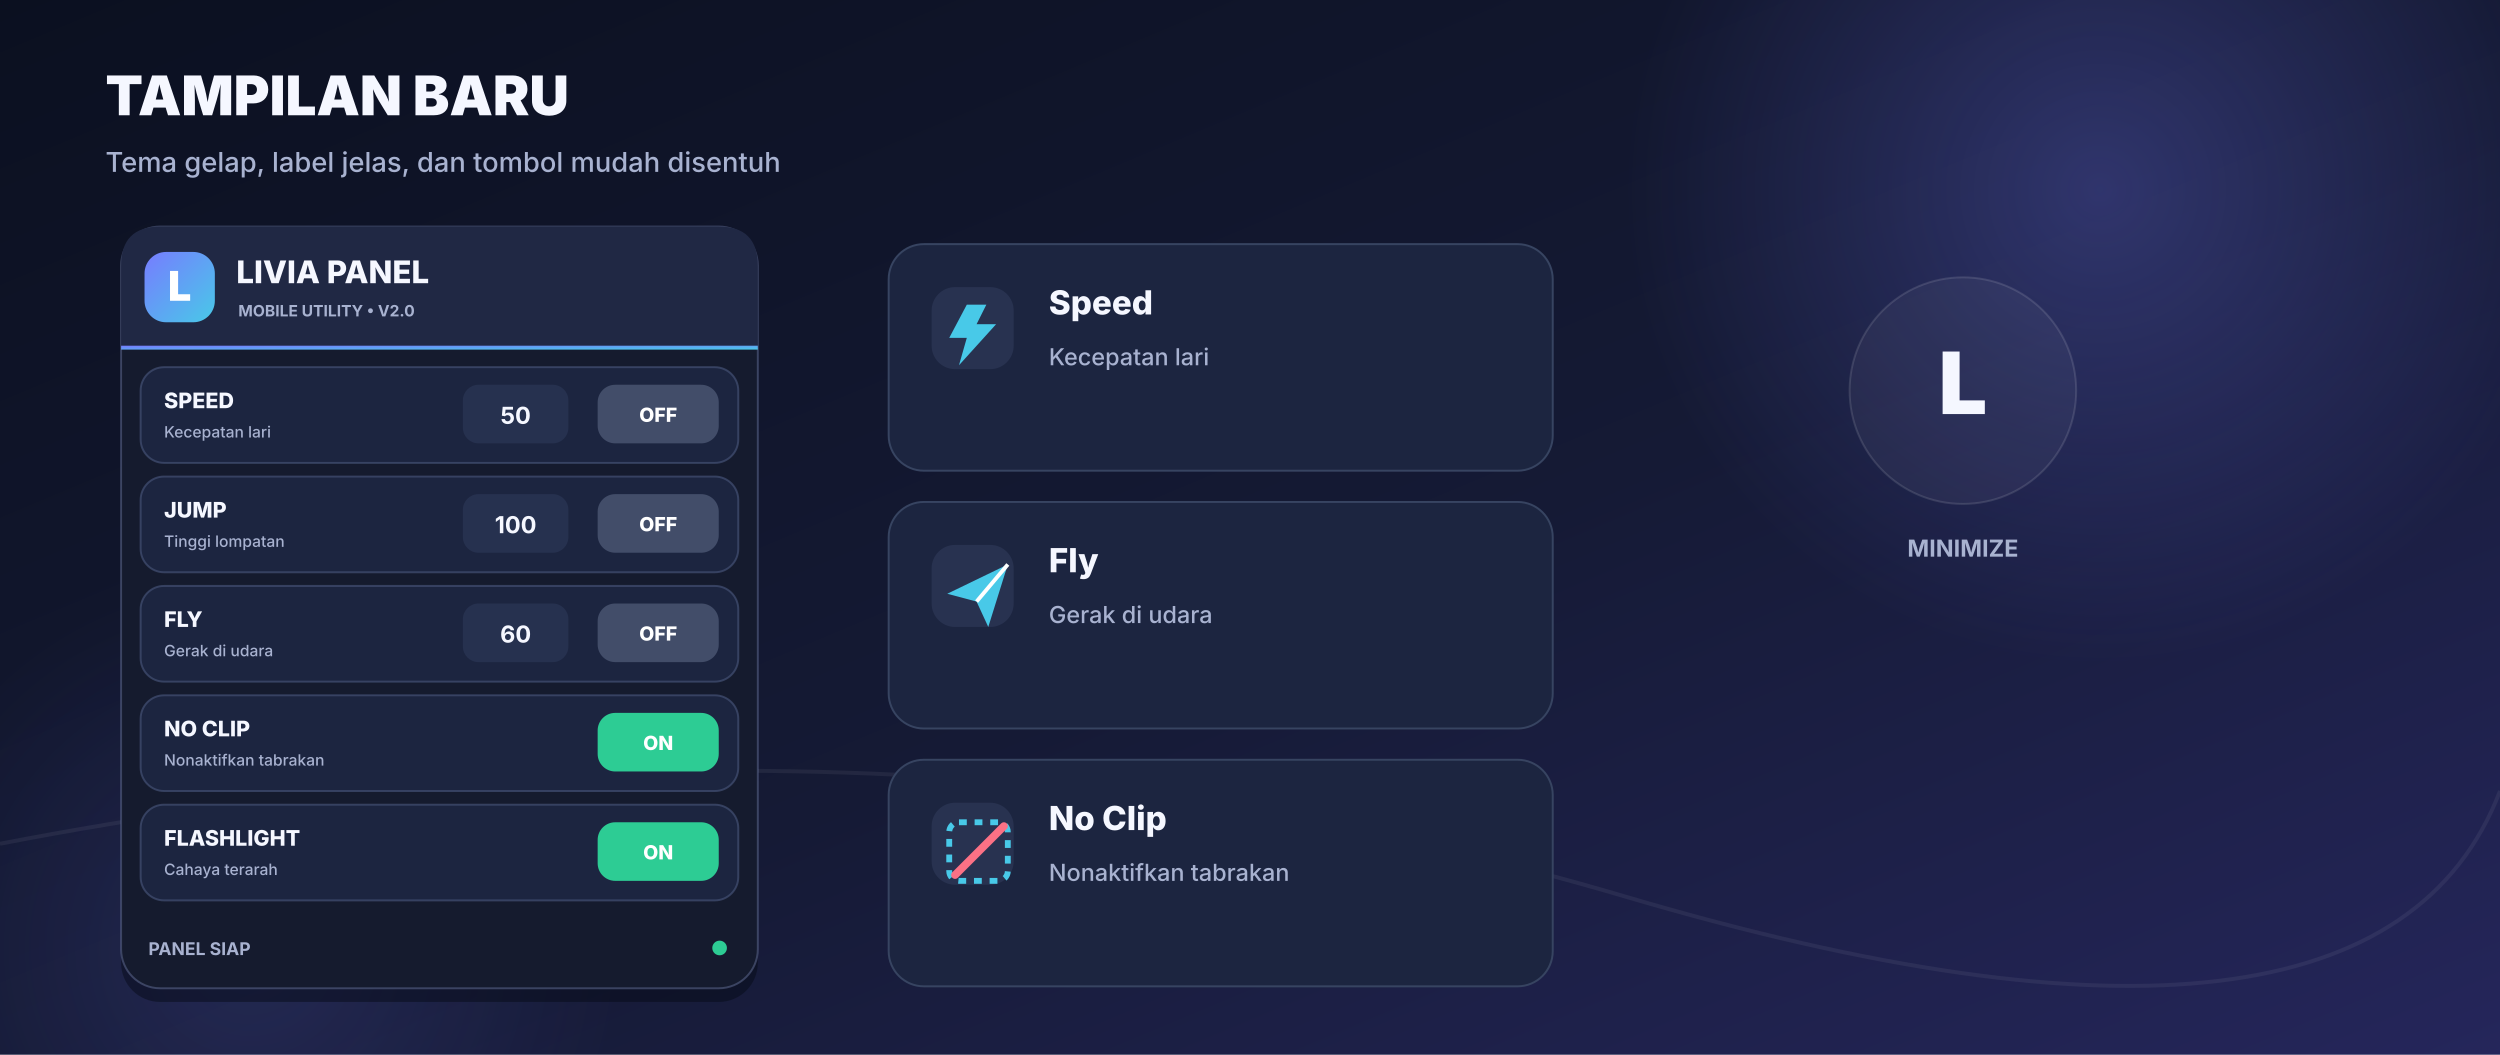
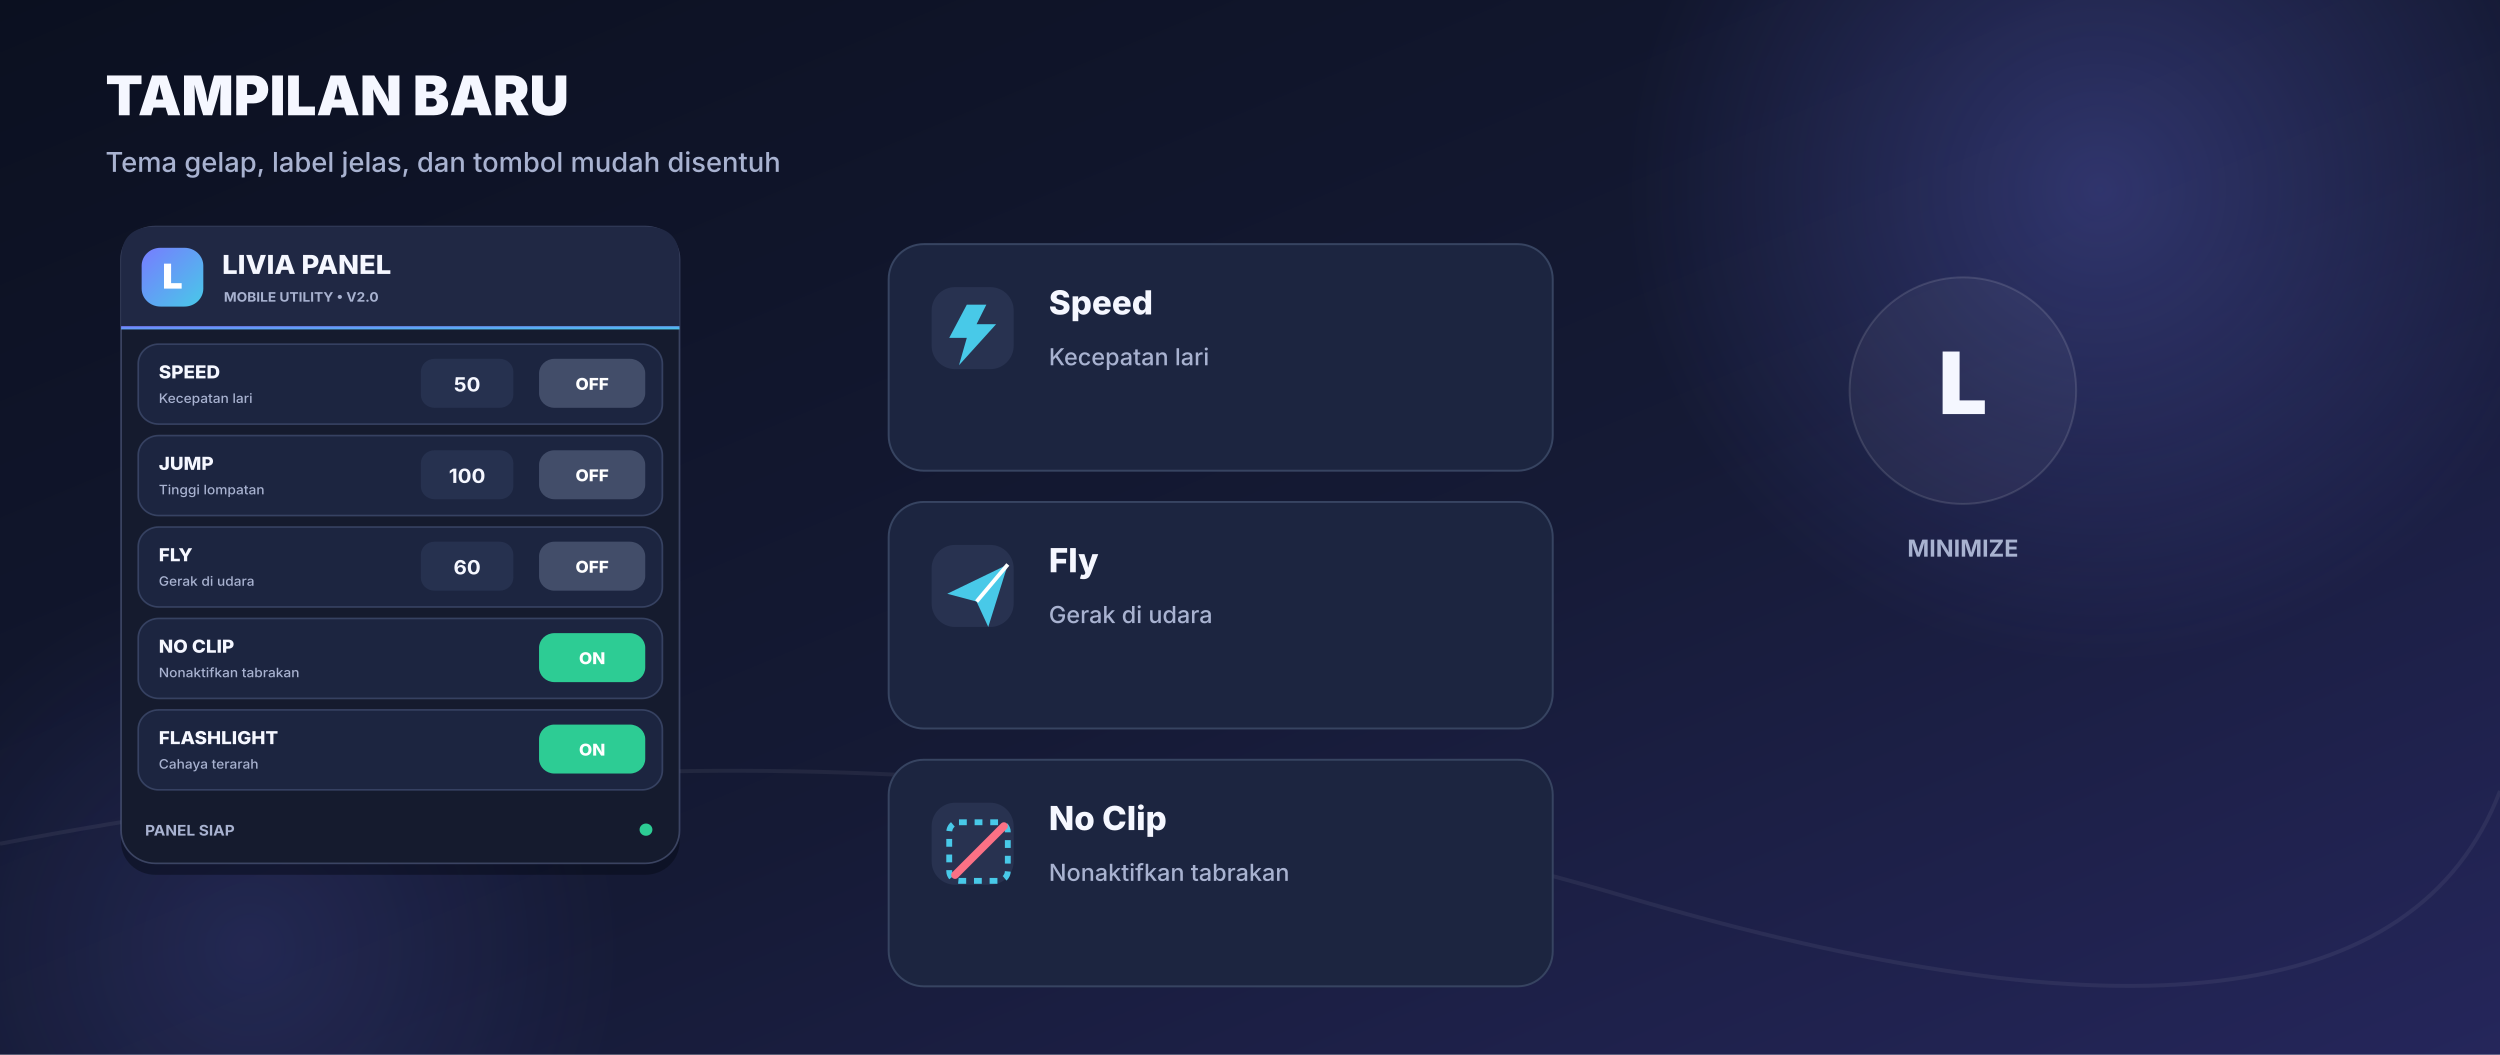
<svg xmlns="http://www.w3.org/2000/svg" width="1280" height="540" viewBox="0 0 1280 540" role="img" aria-label="TAMPILAN BARU">
  <defs>
    <linearGradient id="bg" x1="0" y1="0" x2="1" y2="1">
      <stop offset="0" stop-color="#0b1020" />
      <stop offset=".55" stop-color="#151a35" />
      <stop offset="1" stop-color="#25265b" />
    </linearGradient>
    <linearGradient id="accent" x1="0" y1="0" x2="1" y2="1">
      <stop offset="0" stop-color="#777cff" />
      <stop offset="1" stop-color="#48c9e8" />
    </linearGradient>
    <radialGradient id="glow">
      <stop offset="0" stop-color="#777cff" stop-opacity=".28" />
      <stop offset="1" stop-color="#777cff" stop-opacity="0" />
    </radialGradient>
  </defs>
  <rect width="1280" height="540" fill="url(#bg)" />
  <circle cx="1075.2" cy="97.2" r="243" fill="url(#glow)" />
  <circle cx="128" cy="486" r="189" fill="url(#glow)" opacity=".55" />
  <path d="M0 432 Q448 345.6 832 459 T1280 405" fill="none" stroke="#ffffff" stroke-opacity=".06" stroke-width="2" />
  <text x="54" y="59" font-family="Inter,Segoe UI,Arial,sans-serif" font-size="28" font-weight="900" fill="#f5f7ff" text-anchor="start">TAMPILAN BARU</text>
  <text x="54" y="88" font-family="Inter,Segoe UI,Arial,sans-serif" font-size="14" font-weight="500" fill="#a8b2d0" text-anchor="start">Tema gelap, label jelas, dan tombol mudah disentuh</text>
-   <g transform="translate(62 116) scale(1)">
+   <g transform="translate(62 116) scale(0.877 0.836)">
    <rect x="0" y="7" width="326" height="390" rx="20" fill="#050914" opacity=".48" />
    <rect width="326" height="390" rx="20" fill="#151b2e" stroke="#657199" stroke-opacity=".5" />
    <path d="M0 20Q0 0 20 0H306Q326 0 326 20V62H0Z" fill="#202844" />
    <rect x="12" y="13" width="36" height="36" rx="11" fill="url(#accent)" />
    <text x="30" y="38" font-family="Inter,Segoe UI,Arial,sans-serif" font-size="21" font-weight="900" fill="#fff" text-anchor="middle">L</text>
    <text x="59" y="29" font-family="Inter,Segoe UI,Arial,sans-serif" font-size="16" font-weight="800" fill="#f5f7ff" text-anchor="start">LIVIA PANEL</text>
    <text x="60" y="46" font-family="Inter,Segoe UI,Arial,sans-serif" font-size="8" font-weight="700" fill="#a8b2d0" text-anchor="start">MOBILE UTILITY • V2.0</text>
    <rect y="61" width="326" height="2" fill="url(#accent)" />
    <rect x="10" y="72" width="306" height="49" rx="12" fill="#1c2540" stroke="#435074" stroke-opacity=".7" />
    <text x="22" y="93" font-family="Inter,Segoe UI,Arial,sans-serif" font-size="11" font-weight="800" fill="#f5f7ff" text-anchor="start">SPEED</text>
    <text x="22" y="108" font-family="Inter,Segoe UI,Arial,sans-serif" font-size="8" font-weight="500" fill="#a8b2d0" text-anchor="start">Kecepatan lari</text>
    <rect x="175" y="81" width="54" height="30" rx="8" fill="#26314f" />
    <text x="202" y="101" font-family="Inter,Segoe UI,Arial,sans-serif" font-size="12" font-weight="700" fill="#f5f7ff" text-anchor="middle">50</text>
    <rect x="244" y="81" width="62" height="30" rx="9" fill="#424d69" />
    <text x="275" y="100" font-family="Inter,Segoe UI,Arial,sans-serif" font-size="10" font-weight="800" fill="#fff" text-anchor="middle">OFF</text>
    <rect x="10" y="128" width="306" height="49" rx="12" fill="#1c2540" stroke="#435074" stroke-opacity=".7" />
    <text x="22" y="149" font-family="Inter,Segoe UI,Arial,sans-serif" font-size="11" font-weight="800" fill="#f5f7ff" text-anchor="start">JUMP</text>
    <text x="22" y="164" font-family="Inter,Segoe UI,Arial,sans-serif" font-size="8" font-weight="500" fill="#a8b2d0" text-anchor="start">Tinggi lompatan</text>
    <rect x="175" y="137" width="54" height="30" rx="8" fill="#26314f" />
    <text x="202" y="157" font-family="Inter,Segoe UI,Arial,sans-serif" font-size="12" font-weight="700" fill="#f5f7ff" text-anchor="middle">100</text>
    <rect x="244" y="137" width="62" height="30" rx="9" fill="#424d69" />
    <text x="275" y="156" font-family="Inter,Segoe UI,Arial,sans-serif" font-size="10" font-weight="800" fill="#fff" text-anchor="middle">OFF</text>
    <rect x="10" y="184" width="306" height="49" rx="12" fill="#1c2540" stroke="#435074" stroke-opacity=".7" />
    <text x="22" y="205" font-family="Inter,Segoe UI,Arial,sans-serif" font-size="11" font-weight="800" fill="#f5f7ff" text-anchor="start">FLY</text>
    <text x="22" y="220" font-family="Inter,Segoe UI,Arial,sans-serif" font-size="8" font-weight="500" fill="#a8b2d0" text-anchor="start">Gerak di udara</text>
    <rect x="175" y="193" width="54" height="30" rx="8" fill="#26314f" />
    <text x="202" y="213" font-family="Inter,Segoe UI,Arial,sans-serif" font-size="12" font-weight="700" fill="#f5f7ff" text-anchor="middle">60</text>
    <rect x="244" y="193" width="62" height="30" rx="9" fill="#424d69" />
    <text x="275" y="212" font-family="Inter,Segoe UI,Arial,sans-serif" font-size="10" font-weight="800" fill="#fff" text-anchor="middle">OFF</text>
    <rect x="10" y="240" width="306" height="49" rx="12" fill="#1c2540" stroke="#435074" stroke-opacity=".7" />
    <text x="22" y="261" font-family="Inter,Segoe UI,Arial,sans-serif" font-size="11" font-weight="800" fill="#f5f7ff" text-anchor="start">NO CLIP</text>
    <text x="22" y="276" font-family="Inter,Segoe UI,Arial,sans-serif" font-size="8" font-weight="500" fill="#a8b2d0" text-anchor="start">Nonaktifkan tabrakan</text>
    <rect x="244" y="249" width="62" height="30" rx="9" fill="#2dcc94" />
    <text x="275" y="268" font-family="Inter,Segoe UI,Arial,sans-serif" font-size="10" font-weight="800" fill="#fff" text-anchor="middle">ON</text>
    <rect x="10" y="296" width="306" height="49" rx="12" fill="#1c2540" stroke="#435074" stroke-opacity=".7" />
    <text x="22" y="317" font-family="Inter,Segoe UI,Arial,sans-serif" font-size="11" font-weight="800" fill="#f5f7ff" text-anchor="start">FLASHLIGHT</text>
    <text x="22" y="332" font-family="Inter,Segoe UI,Arial,sans-serif" font-size="8" font-weight="500" fill="#a8b2d0" text-anchor="start">Cahaya terarah</text>
    <rect x="244" y="305" width="62" height="30" rx="9" fill="#2dcc94" />
    <text x="275" y="324" font-family="Inter,Segoe UI,Arial,sans-serif" font-size="10" font-weight="800" fill="#fff" text-anchor="middle">ON</text>
    <text x="14" y="373" font-family="Inter,Segoe UI,Arial,sans-serif" font-size="9" font-weight="700" fill="#a8b2d0" text-anchor="start">PANEL SIAP</text>
    <text x="311" y="373" font-family="Inter,Segoe UI,Arial,sans-serif" font-size="10" font-weight="700" fill="#2dcc94" text-anchor="end">●</text>
  </g>
  <rect x="455" y="125" width="340" height="116" rx="18" fill="#1c2540" stroke="#374461" />
  <rect x="477" y="147" width="42" height="42" rx="12" fill="#283250" />
  <path d="M495 156L486 173H495L491 187L510 166H500L505 156Z" fill="#48c9e8" />
  <text x="537" y="161" font-family="Inter,Segoe UI,Arial,sans-serif" font-size="17" font-weight="800" fill="#f5f7ff" text-anchor="start">Speed</text>
  <text x="537" y="187" font-family="Inter,Segoe UI,Arial,sans-serif" font-size="12" font-weight="500" fill="#a8b2d0" text-anchor="start">Kecepatan lari</text>
  <rect x="455" y="257" width="340" height="116" rx="18" fill="#1c2540" stroke="#374461" />
  <rect x="477" y="279" width="42" height="42" rx="12" fill="#283250" />
  <path d="M485 304L516 289L506 321L500 308Z" fill="#48c9e8" />
  <path d="M500 308L516 289" stroke="#fff" stroke-width="2" />
  <text x="537" y="293" font-family="Inter,Segoe UI,Arial,sans-serif" font-size="17" font-weight="800" fill="#f5f7ff" text-anchor="start">Fly</text>
  <text x="537" y="319" font-family="Inter,Segoe UI,Arial,sans-serif" font-size="12" font-weight="500" fill="#a8b2d0" text-anchor="start">Gerak di udara</text>
  <rect x="455" y="389" width="340" height="116" rx="18" fill="#1c2540" stroke="#374461" />
  <rect x="477" y="411" width="42" height="42" rx="12" fill="#283250" />
  <rect x="486" y="421" width="30" height="30" rx="5" fill="none" stroke="#48c9e8" stroke-width="3" stroke-dasharray="4 4" />
  <path d="M489 448L514 423" stroke="#fb7185" stroke-width="4" stroke-linecap="round" />
  <text x="537" y="425" font-family="Inter,Segoe UI,Arial,sans-serif" font-size="17" font-weight="800" fill="#f5f7ff" text-anchor="start">No Clip</text>
  <text x="537" y="451" font-family="Inter,Segoe UI,Arial,sans-serif" font-size="12" font-weight="500" fill="#a8b2d0" text-anchor="start">Nonaktifkan tabrakan</text>
  <circle cx="1005" cy="200" r="58" fill="#fff" fill-opacity=".045" stroke="#fff" stroke-opacity=".12" />
  <text x="1005" y="212" font-family="Inter,Segoe UI,Arial,sans-serif" font-size="44" font-weight="900" fill="#f5f7ff" text-anchor="middle">L</text>
  <text x="1005" y="285" font-family="Inter,Segoe UI,Arial,sans-serif" font-size="12" font-weight="700" fill="#a8b2d0" text-anchor="middle">MINIMIZE</text>
</svg>
